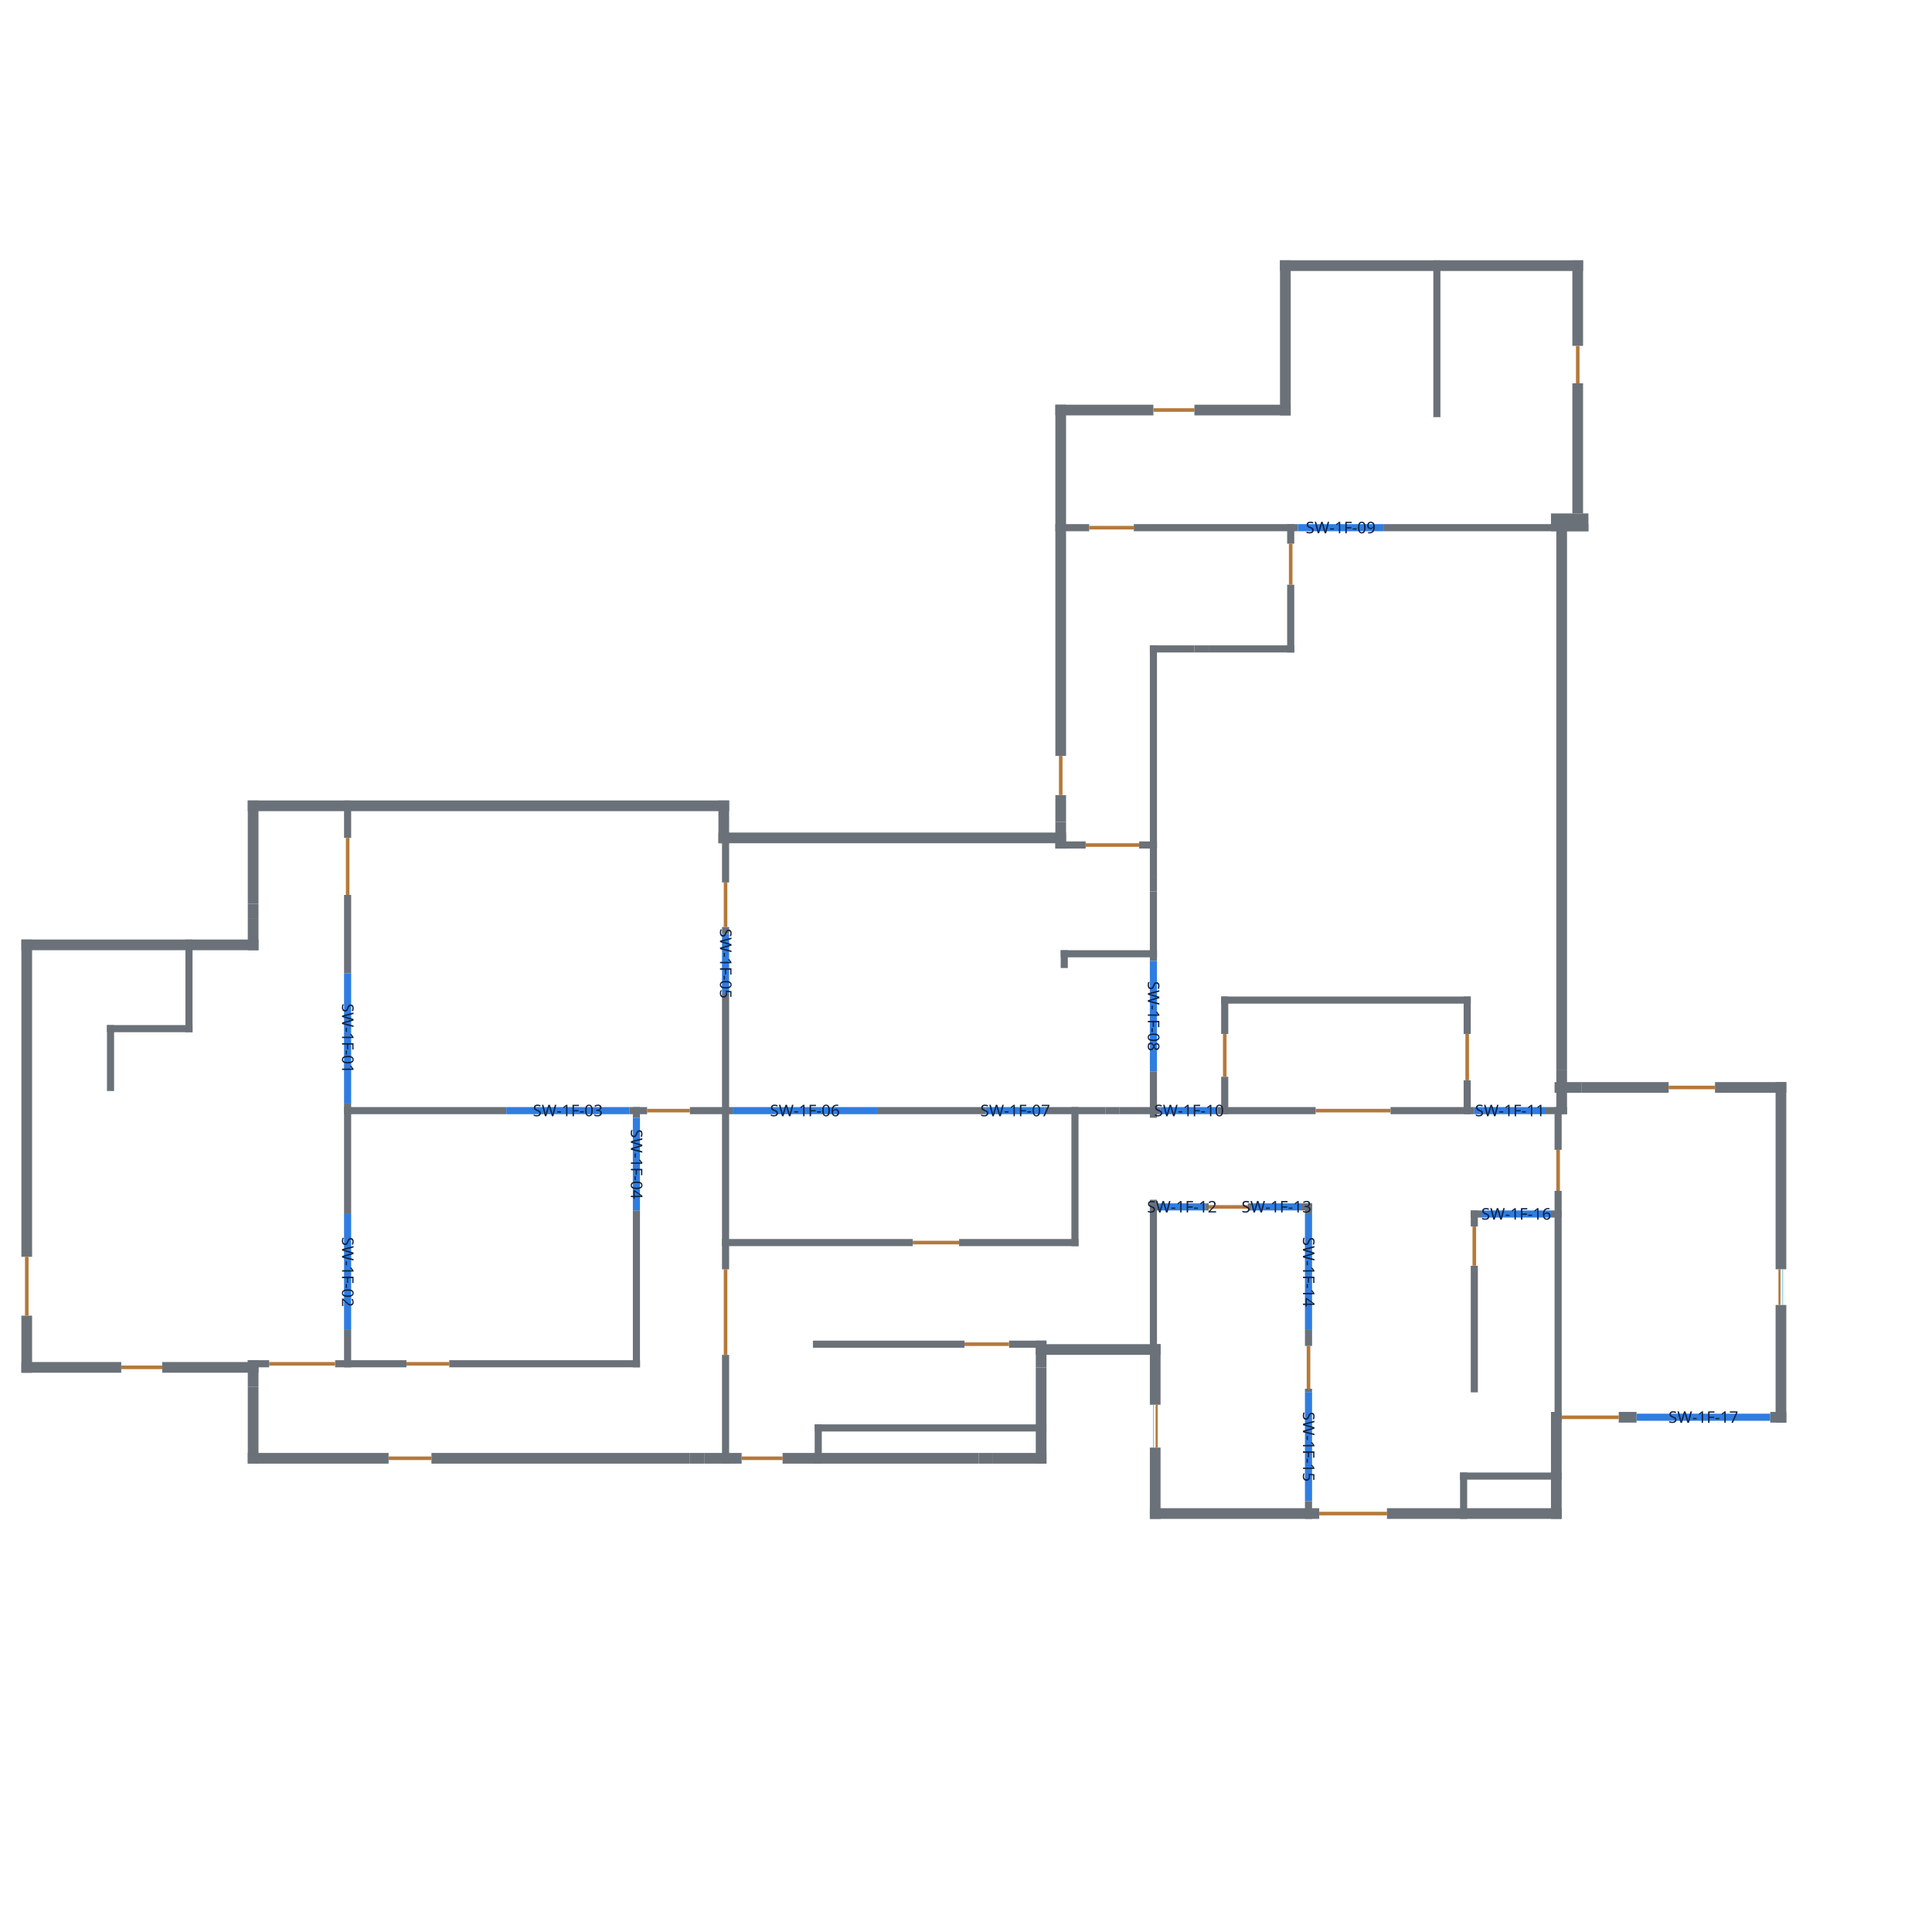
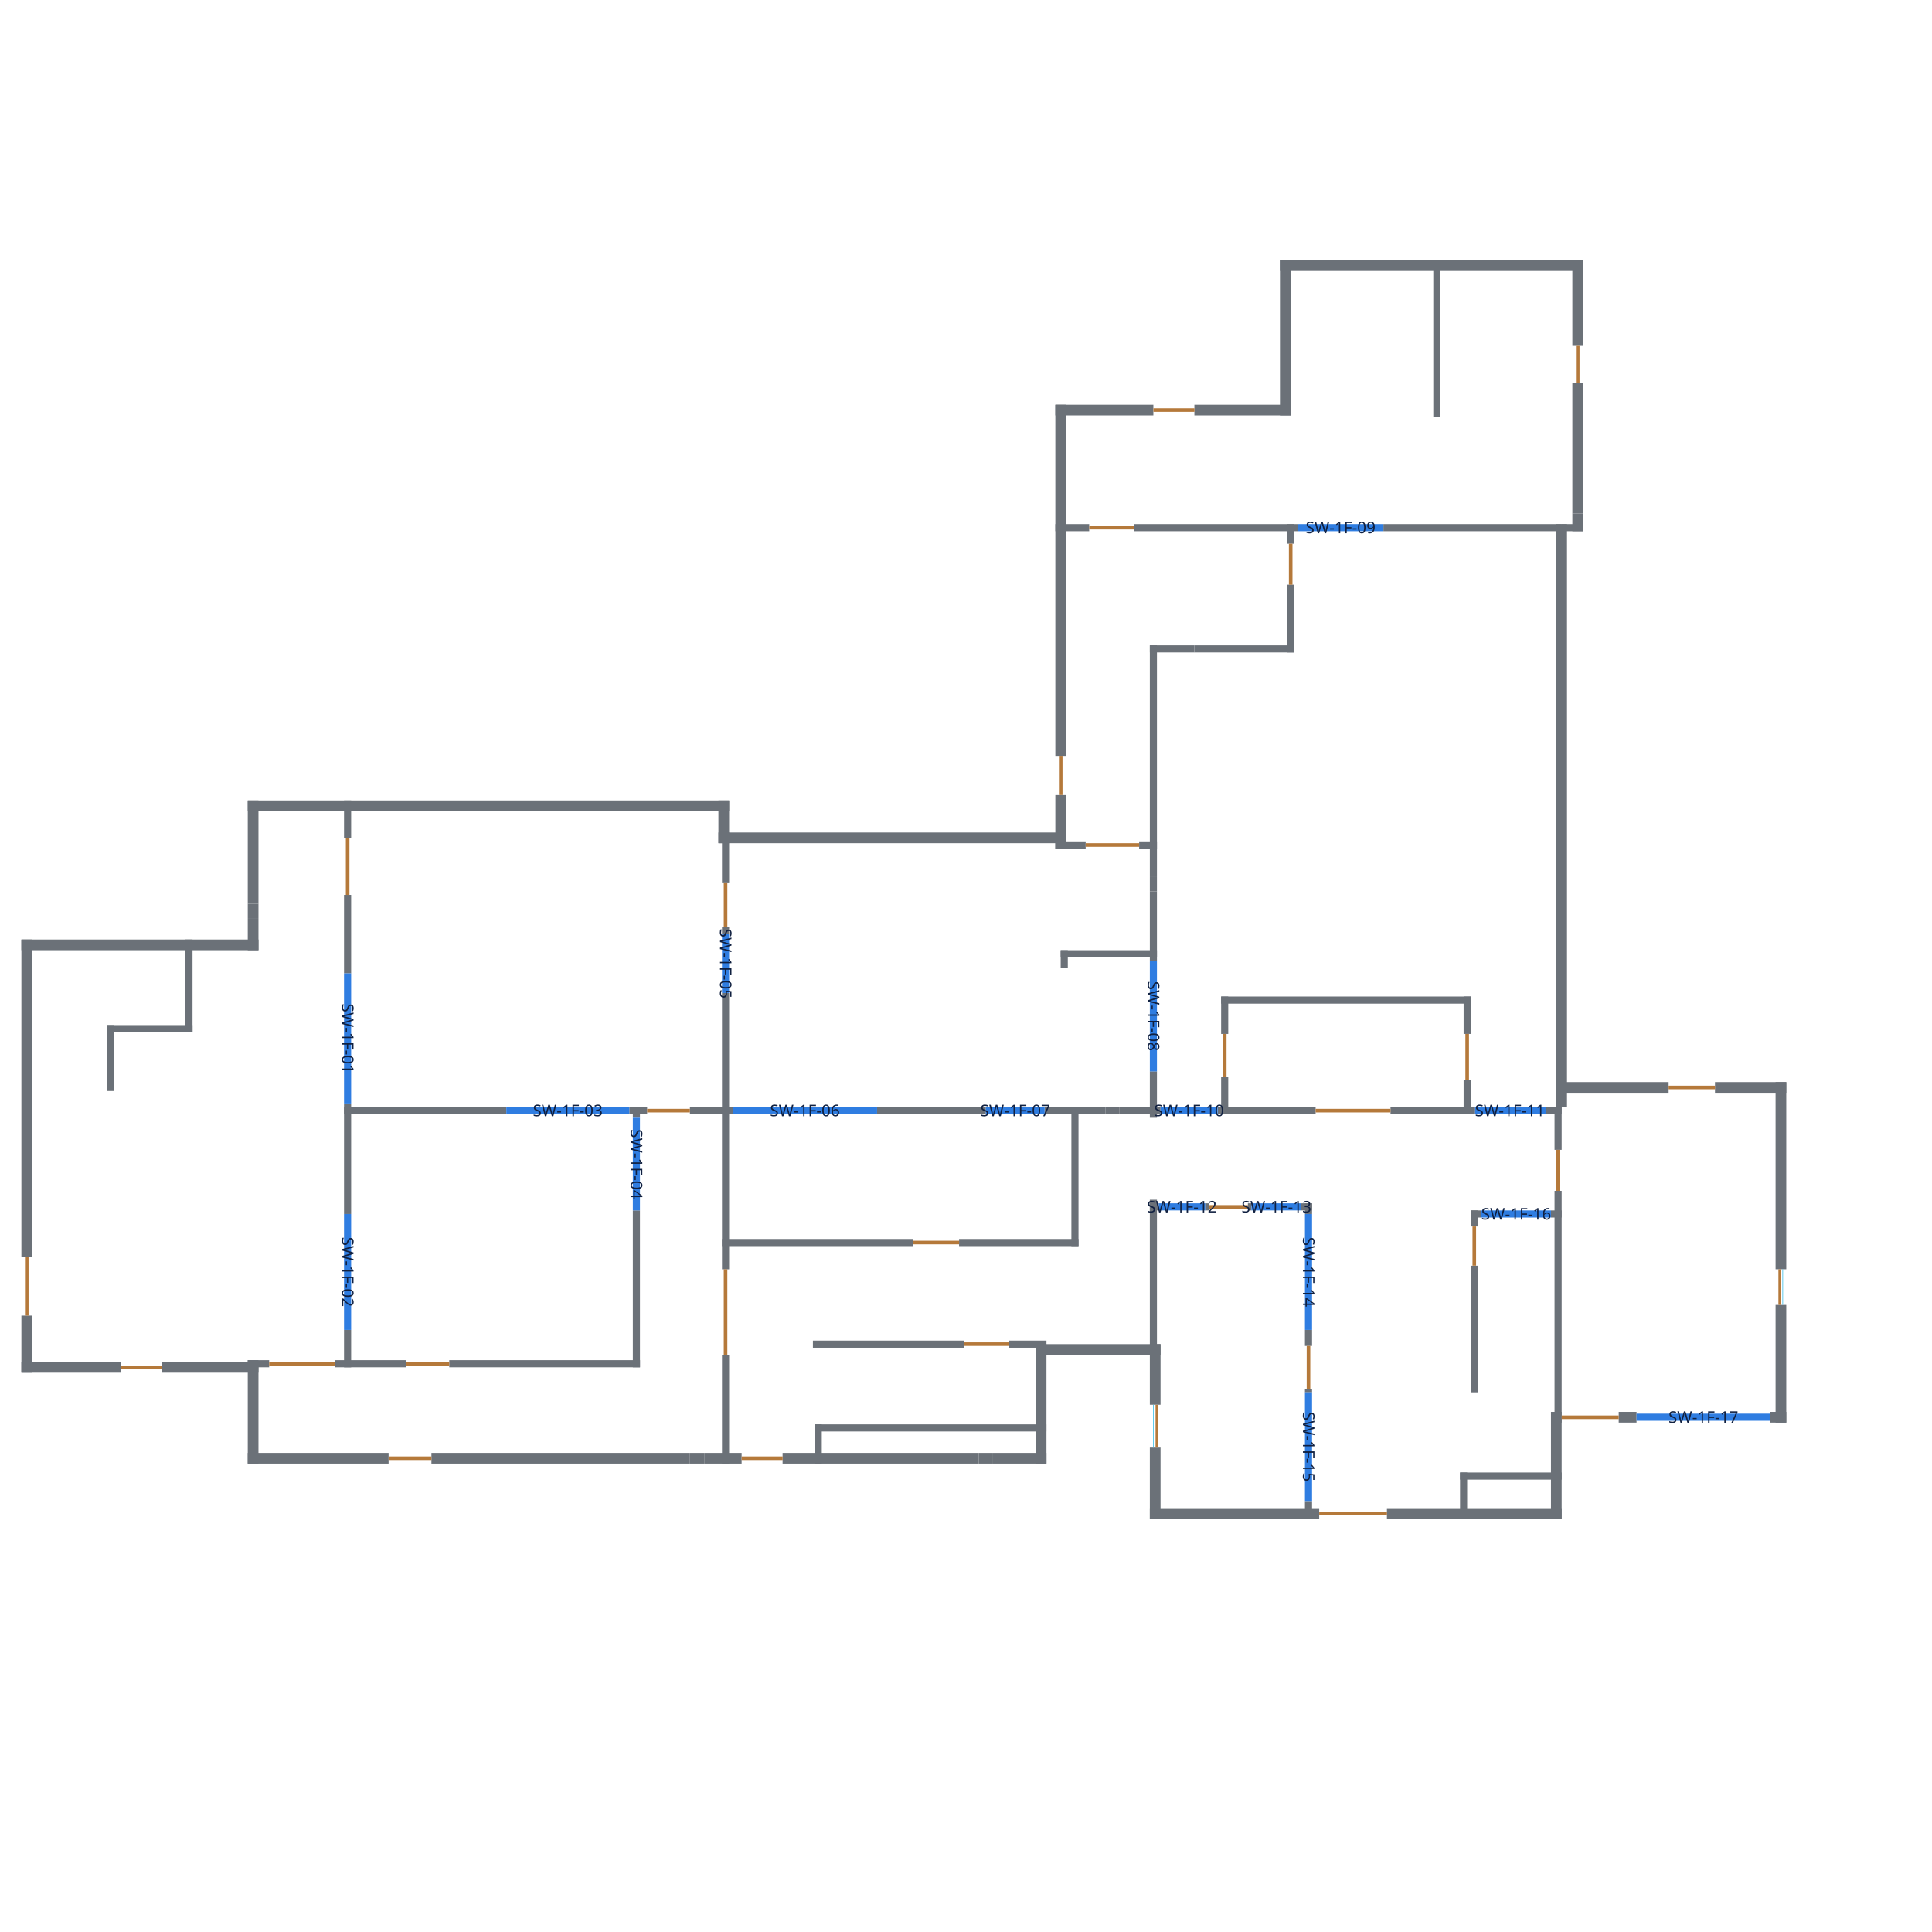
<svg xmlns="http://www.w3.org/2000/svg" data-generator="tools/mapgen" viewBox="0 0 361.244 361.244" width="1024" height="1024">
  <style>text{font:3px sans-serif;fill:#102040;text-anchor:middle;dominant-baseline:middle}</style>
  <rect class="walls" x="64.33" y="207" width="30.33" height="1.33" fill="#6b7178" />
  <rect class="walls" x="117.67" y="207" width="3.33" height="1.33" fill="#6b7178" />
  <rect class="walls" x="129" y="207" width="8" height="1.33" fill="#6b7178" />
  <rect class="walls" x="164" y="207" width="20.33" height="1.33" fill="#6b7178" />
  <rect class="walls" x="195.33" y="207" width="11.33" height="1.33" fill="#6b7178" />
  <rect class="walls" x="206.67" y="207" width="2.67" height="1.33" fill="#6b7178" />
  <rect class="walls" x="209.33" y="207" width="7.67" height="1.33" fill="#6b7178" />
  <rect class="walls" x="227.67" y="207" width="18.33" height="1.33" fill="#6b7178" />
  <rect class="walls" x="260" y="207" width="15.67" height="1.33" fill="#6b7178" />
-   <rect class="walls" x="289" y="207" width="4" height="1.33" fill="#6b7178" />
+   <rect class="walls" x="289" y="207" width="3" height="1.33" fill="#6b7178" />
  <rect class="walls" x="197.33" y="98" width="6.33" height="1.33" fill="#6b7178" />
  <rect class="walls" x="212" y="98" width="30.67" height="1.33" fill="#6b7178" />
-   <rect class="walls" x="258.67" y="98" width="38.33" height="1.33" fill="#6b7178" />
+   <rect class="walls" x="258.67" y="98" width="33.33" height="1.33" fill="#6b7178" />
+   <rect class="walls" x="292" y="98" width="4" height="1.33" fill="#6b7178" />
  <rect class="walls" x="46.33" y="149.67" width="90" height="2" fill="#6b7178" />
  <rect class="walls" x="135" y="231.67" width="35.67" height="1.33" fill="#6b7178" />
  <rect class="walls" x="179.33" y="231.67" width="22.33" height="1.33" fill="#6b7178" />
  <rect class="walls" x="134.33" y="155.67" width="65" height="2" fill="#6b7178" />
  <rect class="walls" x="197.33" y="157.33" width="5.67" height="1.33" fill="#6b7178" />
  <rect class="walls" x="213" y="157.33" width="3.33" height="1.33" fill="#6b7178" />
  <rect class="walls" x="239.33" y="48.67" width="56.67" height="2" fill="#6b7178" />
  <rect class="walls" x="4" y="254.67" width="18.67" height="2" fill="#6b7178" />
  <rect class="walls" x="30.33" y="254.67" width="18" height="2" fill="#6b7178" />
  <rect class="walls" x="46.33" y="254.33" width="4" height="1.33" fill="#6b7178" />
  <rect class="walls" x="62.67" y="254.33" width="13.33" height="1.33" fill="#6b7178" />
  <rect class="walls" x="84" y="254.33" width="35.67" height="1.33" fill="#6b7178" />
  <rect class="walls" x="46.33" y="271.67" width="26.33" height="2" fill="#6b7178" />
  <rect class="walls" x="80.67" y="271.67" width="48.33" height="2" fill="#6b7178" />
  <rect class="walls" x="129" y="271.67" width="2.67" height="2" fill="#6b7178" />
  <rect class="walls" x="131.67" y="271.67" width="7" height="2" fill="#6b7178" />
  <rect class="walls" x="146.33" y="271.67" width="36.67" height="2" fill="#6b7178" />
  <rect class="walls" x="183" y="271.67" width="2.67" height="2" fill="#6b7178" />
  <rect class="walls" x="185.67" y="271.67" width="10" height="2" fill="#6b7178" />
  <rect class="walls" x="228.33" y="186.33" width="46.67" height="1.33" fill="#6b7178" />
  <rect class="walls" x="152.33" y="266.33" width="43.33" height="1.33" fill="#6b7178" />
  <rect class="walls" x="4" y="175.67" width="44.33" height="2" fill="#6b7178" />
  <rect class="walls" x="198.33" y="177.67" width="18" height="1.33" fill="#6b7178" />
  <rect class="walls" x="152" y="250.67" width="28.33" height="1.33" fill="#6b7178" />
  <rect class="walls" x="188.67" y="250.67" width="7" height="1.33" fill="#6b7178" />
  <rect class="walls" x="193.67" y="251.33" width="23.33" height="2" fill="#6b7178" />
  <rect class="walls" x="215" y="282" width="31.67" height="2" fill="#6b7178" />
  <rect class="walls" x="259.33" y="282" width="32.67" height="2" fill="#6b7178" />
  <rect class="walls" x="302.67" y="264" width="3.33" height="2" fill="#6b7178" />
  <rect class="walls" x="331" y="264" width="3" height="2" fill="#6b7178" />
  <rect class="walls" x="215" y="225" width="1.67" height="1.33" fill="#6b7178" />
  <rect class="walls" x="225.33" y="225" width="0.67" height="1.33" fill="#6b7178" />
  <rect class="walls" x="233.33" y="225" width="0.67" height="1.33" fill="#6b7178" />
  <rect class="walls" x="243.33" y="225" width="2" height="1.33" fill="#6b7178" />
  <rect class="walls" x="215" y="120.67" width="8.33" height="1.33" fill="#6b7178" />
  <rect class="walls" x="223.33" y="120.67" width="2.67" height="1.33" fill="#6b7178" />
  <rect class="walls" x="226" y="120.67" width="16" height="1.33" fill="#6b7178" />
-   <rect class="walls" x="290.67" y="202.33" width="5" height="2" fill="#6b7178" />
-   <rect class="walls" x="295.67" y="202.33" width="16.33" height="2" fill="#6b7178" />
+   <rect class="walls" x="291" y="202.33" width="21" height="2" fill="#6b7178" />
  <rect class="walls" x="320.67" y="202.33" width="13.33" height="2" fill="#6b7178" />
  <rect class="walls" x="273" y="275.33" width="19" height="1.33" fill="#6b7178" />
  <rect class="walls" x="197.33" y="75.67" width="18.33" height="2" fill="#6b7178" />
  <rect class="walls" x="223.33" y="75.67" width="18" height="2" fill="#6b7178" />
  <rect class="walls" x="20" y="191.67" width="16" height="1.33" fill="#6b7178" />
  <rect class="walls" x="275" y="226.33" width="2" height="1.33" fill="#6b7178" />
  <rect class="walls" x="290" y="226.33" width="2" height="1.33" fill="#6b7178" />
-   <rect class="walls" x="290" y="96" width="7" height="3.33" fill="#6b7178" />
-   <rect class="walls" x="291" y="98" width="2" height="102" fill="#6b7178" />
-   <rect class="walls" x="291" y="200" width="2" height="8.33" fill="#6b7178" />
+   <rect class="walls" x="294" y="96" width="2" height="3.33" fill="#6b7178" />
+   <rect class="walls" x="291" y="98" width="2" height="109" fill="#6b7178" />
  <rect class="walls" x="290.67" y="207" width="1.33" height="8" fill="#6b7178" />
  <rect class="walls" x="290.67" y="222.67" width="1.33" height="43.33" fill="#6b7178" />
  <rect class="walls" x="290" y="264" width="2" height="20" fill="#6b7178" />
  <rect class="walls" x="215" y="120.67" width="1.33" height="43.33" fill="#6b7178" />
  <rect class="walls" x="215" y="164" width="1.33" height="2.67" fill="#6b7178" />
  <rect class="walls" x="215" y="166.67" width="1.33" height="13" fill="#6b7178" />
  <rect class="walls" x="215" y="200.33" width="1.33" height="8.67" fill="#6b7178" />
  <rect class="walls" x="215" y="224.33" width="1.33" height="29" fill="#6b7178" />
  <rect class="walls" x="215" y="251.33" width="2" height="11.33" fill="#6b7178" />
  <rect class="walls" x="215" y="270.67" width="2" height="13.33" fill="#6b7178" />
  <rect class="walls" x="134.33" y="149.67" width="2" height="8" fill="#6b7178" />
  <rect class="walls" x="135" y="155.67" width="1.33" height="9.33" fill="#6b7178" />
  <rect class="walls" x="135" y="173.33" width="1.33" height="1.33" fill="#6b7178" />
  <rect class="walls" x="135" y="185.67" width="1.33" height="51.67" fill="#6b7178" />
  <rect class="walls" x="135" y="253.33" width="1.33" height="20.33" fill="#6b7178" />
  <rect class="walls" x="4" y="175.67" width="2" height="59.33" fill="#6b7178" />
  <rect class="walls" x="4" y="246" width="2" height="10.67" fill="#6b7178" />
  <rect class="walls" x="64.33" y="149.67" width="1.33" height="7" fill="#6b7178" />
  <rect class="walls" x="64.33" y="167.33" width="1.33" height="14.67" fill="#6b7178" />
  <rect class="walls" x="64.33" y="206.33" width="1.33" height="20.67" fill="#6b7178" />
  <rect class="walls" x="64.33" y="248.67" width="1.33" height="7" fill="#6b7178" />
  <rect class="walls" x="244" y="225" width="1.33" height="2" fill="#6b7178" />
  <rect class="walls" x="244" y="248.67" width="1.33" height="3" fill="#6b7178" />
  <rect class="walls" x="244" y="259.67" width="1.33" height="0.67" fill="#6b7178" />
  <rect class="walls" x="244" y="280.67" width="1.33" height="3.33" fill="#6b7178" />
  <rect class="walls" x="118.33" y="207" width="1.33" height="2" fill="#6b7178" />
  <rect class="walls" x="118.33" y="226.33" width="1.33" height="29.33" fill="#6b7178" />
  <rect class="walls" x="197.33" y="75.67" width="2" height="65.67" fill="#6b7178" />
-   <rect class="walls" x="197.33" y="148.67" width="2" height="5" fill="#6b7178" />
-   <rect class="walls" x="197.33" y="153.67" width="2" height="5" fill="#6b7178" />
+   <rect class="walls" x="197.33" y="148.67" width="2" height="10" fill="#6b7178" />
  <rect class="walls" x="198.33" y="177.67" width="1.33" height="3.33" fill="#6b7178" />
  <rect class="walls" x="275" y="226.33" width="1.33" height="3" fill="#6b7178" />
  <rect class="walls" x="275" y="236.67" width="1.33" height="23.67" fill="#6b7178" />
  <rect class="walls" x="332" y="202.33" width="2" height="35" fill="#6b7178" />
  <rect class="walls" x="332" y="244" width="2" height="22" fill="#6b7178" />
  <rect class="walls" x="268" y="48.67" width="1.33" height="29.33" fill="#6b7178" />
  <rect class="walls" x="294" y="48.67" width="2" height="16" fill="#6b7178" />
  <rect class="walls" x="294" y="71.67" width="2" height="24.33" fill="#6b7178" />
  <rect class="walls" x="239.33" y="48.67" width="2" height="29" fill="#6b7178" />
  <rect class="walls" x="240.67" y="98" width="1.33" height="3.67" fill="#6b7178" />
  <rect class="walls" x="240.67" y="109.33" width="1.33" height="12.67" fill="#6b7178" />
  <rect class="walls" x="200.33" y="207" width="1.33" height="26" fill="#6b7178" />
  <rect class="walls" x="46.33" y="149.67" width="2" height="19.33" fill="#6b7178" />
  <rect class="walls" x="46.33" y="169" width="2" height="2.67" fill="#6b7178" />
  <rect class="walls" x="46.33" y="171.67" width="2" height="6" fill="#6b7178" />
-   <rect class="walls" x="46.33" y="254.33" width="2" height="5" fill="#6b7178" />
-   <rect class="walls" x="46.33" y="259.33" width="2" height="14.33" fill="#6b7178" />
+   <rect class="walls" x="46.33" y="254.33" width="2" height="19.33" fill="#6b7178" />
  <rect class="walls" x="228.33" y="186.33" width="1.33" height="7" fill="#6b7178" />
  <rect class="walls" x="228.33" y="201.33" width="1.33" height="7" fill="#6b7178" />
  <rect class="walls" x="273.67" y="186.33" width="1.33" height="7" fill="#6b7178" />
  <rect class="walls" x="273.67" y="202" width="1.33" height="6.33" fill="#6b7178" />
  <rect class="walls" x="273" y="275.33" width="1.33" height="8.67" fill="#6b7178" />
  <rect class="walls" x="34.67" y="175.67" width="1.33" height="17.33" fill="#6b7178" />
-   <rect class="walls" x="193.67" y="250.67" width="2" height="5" fill="#6b7178" />
-   <rect class="walls" x="193.67" y="255.67" width="2" height="18" fill="#6b7178" />
+   <rect class="walls" x="193.67" y="251.33" width="2" height="22.33" fill="#6b7178" />
  <rect class="walls" x="20" y="191.67" width="1.33" height="12.33" fill="#6b7178" />
  <rect class="walls" x="152.33" y="266.33" width="1.33" height="7.33" fill="#6b7178" />
  <rect class="panels" x="64.33" y="182" width="1.33" height="24.33" fill="#2f7de1" />
  <rect class="panels" x="64.33" y="227" width="1.33" height="21.67" fill="#2f7de1" />
  <rect class="panels" x="94.67" y="207" width="23" height="1.33" fill="#2f7de1" />
  <rect class="panels" x="118.33" y="209" width="1.33" height="17.33" fill="#2f7de1" />
  <rect class="panels" x="135" y="174.67" width="1.33" height="11" fill="#2f7de1" />
  <rect class="panels" x="137" y="207" width="27" height="1.33" fill="#2f7de1" />
  <rect class="panels" x="184.33" y="207" width="11" height="1.33" fill="#2f7de1" />
  <rect class="panels" x="215" y="179.67" width="1.33" height="20.67" fill="#2f7de1" />
  <rect class="panels" x="242.67" y="98" width="16" height="1.33" fill="#2f7de1" />
  <rect class="panels" x="217" y="207" width="10.67" height="1.33" fill="#2f7de1" />
  <rect class="panels" x="275.67" y="207" width="13.33" height="1.33" fill="#2f7de1" />
  <rect class="panels" x="216.67" y="225" width="8.67" height="1.33" fill="#2f7de1" />
  <rect class="panels" x="234" y="225" width="9.33" height="1.33" fill="#2f7de1" />
  <rect class="panels" x="244" y="227" width="1.33" height="21.67" fill="#2f7de1" />
  <rect class="panels" x="244" y="260.33" width="1.33" height="20.33" fill="#2f7de1" />
  <rect class="panels" x="277" y="226.33" width="13" height="1.33" fill="#2f7de1" />
  <rect class="panels" x="306" y="264.33" width="25" height="1.33" fill="#2f7de1" />
  <rect class="openings" x="121" y="207.33" width="8" height="0.67" fill="#b5793a" />
  <rect class="openings" x="246" y="207.33" width="14" height="0.67" fill="#b5793a" />
  <rect class="openings" x="203.67" y="98.33" width="8.33" height="0.67" fill="#b5793a" />
  <rect class="openings" x="170.67" y="232" width="8.67" height="0.67" fill="#b5793a" />
  <rect class="openings" x="203" y="157.67" width="10" height="0.67" fill="#b5793a" />
  <rect class="openings" x="22.67" y="255.33" width="7.67" height="0.67" fill="#b5793a" />
  <rect class="openings" x="50.33" y="254.67" width="12.33" height="0.67" fill="#b5793a" />
  <rect class="openings" x="76" y="254.67" width="8" height="0.67" fill="#b5793a" />
  <rect class="openings" x="72.67" y="272.33" width="8" height="0.67" fill="#b5793a" />
  <rect class="openings" x="138.67" y="272.33" width="7.67" height="0.67" fill="#b5793a" />
  <rect class="openings" x="180.33" y="251" width="8.33" height="0.67" fill="#b5793a" />
  <rect class="openings" x="246.67" y="282.67" width="12.67" height="0.67" fill="#b5793a" />
  <rect class="openings" x="292" y="264.67" width="10.67" height="0.67" fill="#b5793a" />
  <rect class="openings" x="226" y="225.33" width="7.33" height="0.67" fill="#b5793a" />
  <rect class="openings" x="312" y="203" width="8.67" height="0.67" fill="#b5793a" />
  <rect class="openings" x="215.67" y="76.33" width="7.67" height="0.67" fill="#b5793a" />
  <rect class="openings" x="291" y="215" width="0.67" height="7.67" fill="#b5793a" />
  <rect class="openings" x="216.07" y="262.67" width="0.4" height="8" fill="#b5793a" />
  <rect class="openings" x="215.6" y="262.67" width="0.13" height="8" fill="#4fc3e8" />
  <rect class="openings" x="135.33" y="165" width="0.67" height="8.33" fill="#b5793a" />
  <rect class="openings" x="135.33" y="237.33" width="0.67" height="16" fill="#b5793a" />
  <rect class="openings" x="4.67" y="235" width="0.67" height="11" fill="#b5793a" />
  <rect class="openings" x="64.67" y="156.67" width="0.67" height="10.67" fill="#b5793a" />
  <rect class="openings" x="244.33" y="251.67" width="0.67" height="8" fill="#b5793a" />
  <rect class="openings" x="198" y="141.33" width="0.67" height="7.33" fill="#b5793a" />
  <rect class="openings" x="275.33" y="229.33" width="0.67" height="7.33" fill="#b5793a" />
  <rect class="openings" x="332.53" y="237.33" width="0.4" height="6.67" fill="#b5793a" />
  <rect class="openings" x="333.27" y="237.33" width="0.13" height="6.67" fill="#4fc3e8" />
  <rect class="openings" x="294.67" y="64.67" width="0.67" height="7" fill="#b5793a" />
  <rect class="openings" x="241" y="101.67" width="0.67" height="7.67" fill="#b5793a" />
  <rect class="openings" x="228.67" y="193.33" width="0.67" height="8" fill="#b5793a" />
  <rect class="openings" x="274" y="193.33" width="0.67" height="8.67" fill="#b5793a" />
  <text class="labels" x="65" y="194.17" transform="rotate(90 65 194.17)">SW-1F-01</text>
  <text class="labels" x="65" y="237.83" transform="rotate(90 65 237.83)">SW-1F-02</text>
  <text class="labels" x="106.17" y="207.67">SW-1F-03</text>
  <text class="labels" x="119" y="217.67" transform="rotate(90 119 217.67)">SW-1F-04</text>
  <text class="labels" x="135.67" y="180.17" transform="rotate(90 135.67 180.17)">SW-1F-05</text>
  <text class="labels" x="150.5" y="207.67">SW-1F-06</text>
  <text class="labels" x="189.83" y="207.67">SW-1F-07</text>
  <text class="labels" x="215.67" y="190" transform="rotate(90 215.67 190)">SW-1F-08</text>
  <text class="labels" x="250.67" y="98.67">SW-1F-09</text>
  <text class="labels" x="222.33" y="207.67">SW-1F-10</text>
  <text class="labels" x="282.33" y="207.67">SW-1F-11</text>
  <text class="labels" x="221" y="225.67">SW-1F-12</text>
  <text class="labels" x="238.67" y="225.67">SW-1F-13</text>
  <text class="labels" x="244.67" y="237.83" transform="rotate(90 244.67 237.83)">SW-1F-14</text>
  <text class="labels" x="244.67" y="270.5" transform="rotate(90 244.67 270.5)">SW-1F-15</text>
  <text class="labels" x="283.5" y="227">SW-1F-16</text>
  <text class="labels" x="318.5" y="265">SW-1F-17</text>
</svg>
